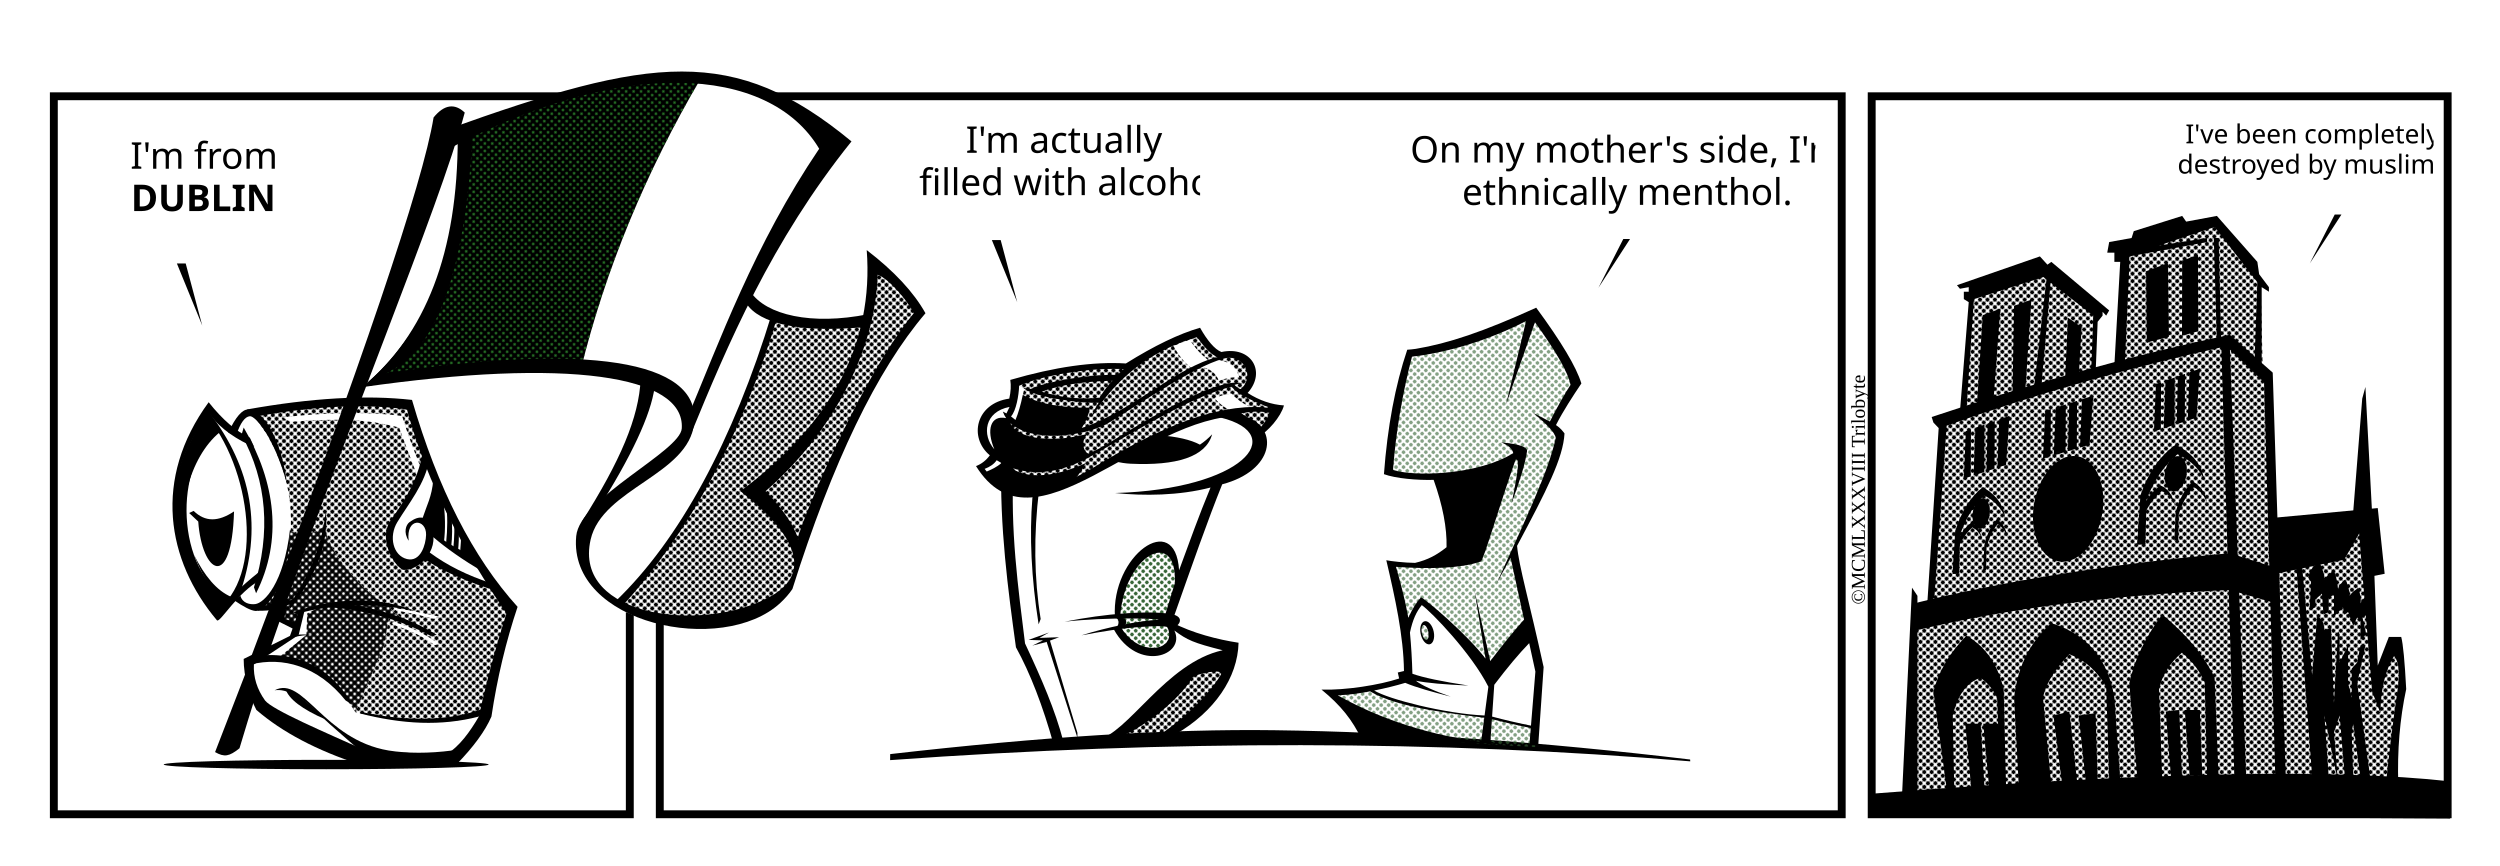
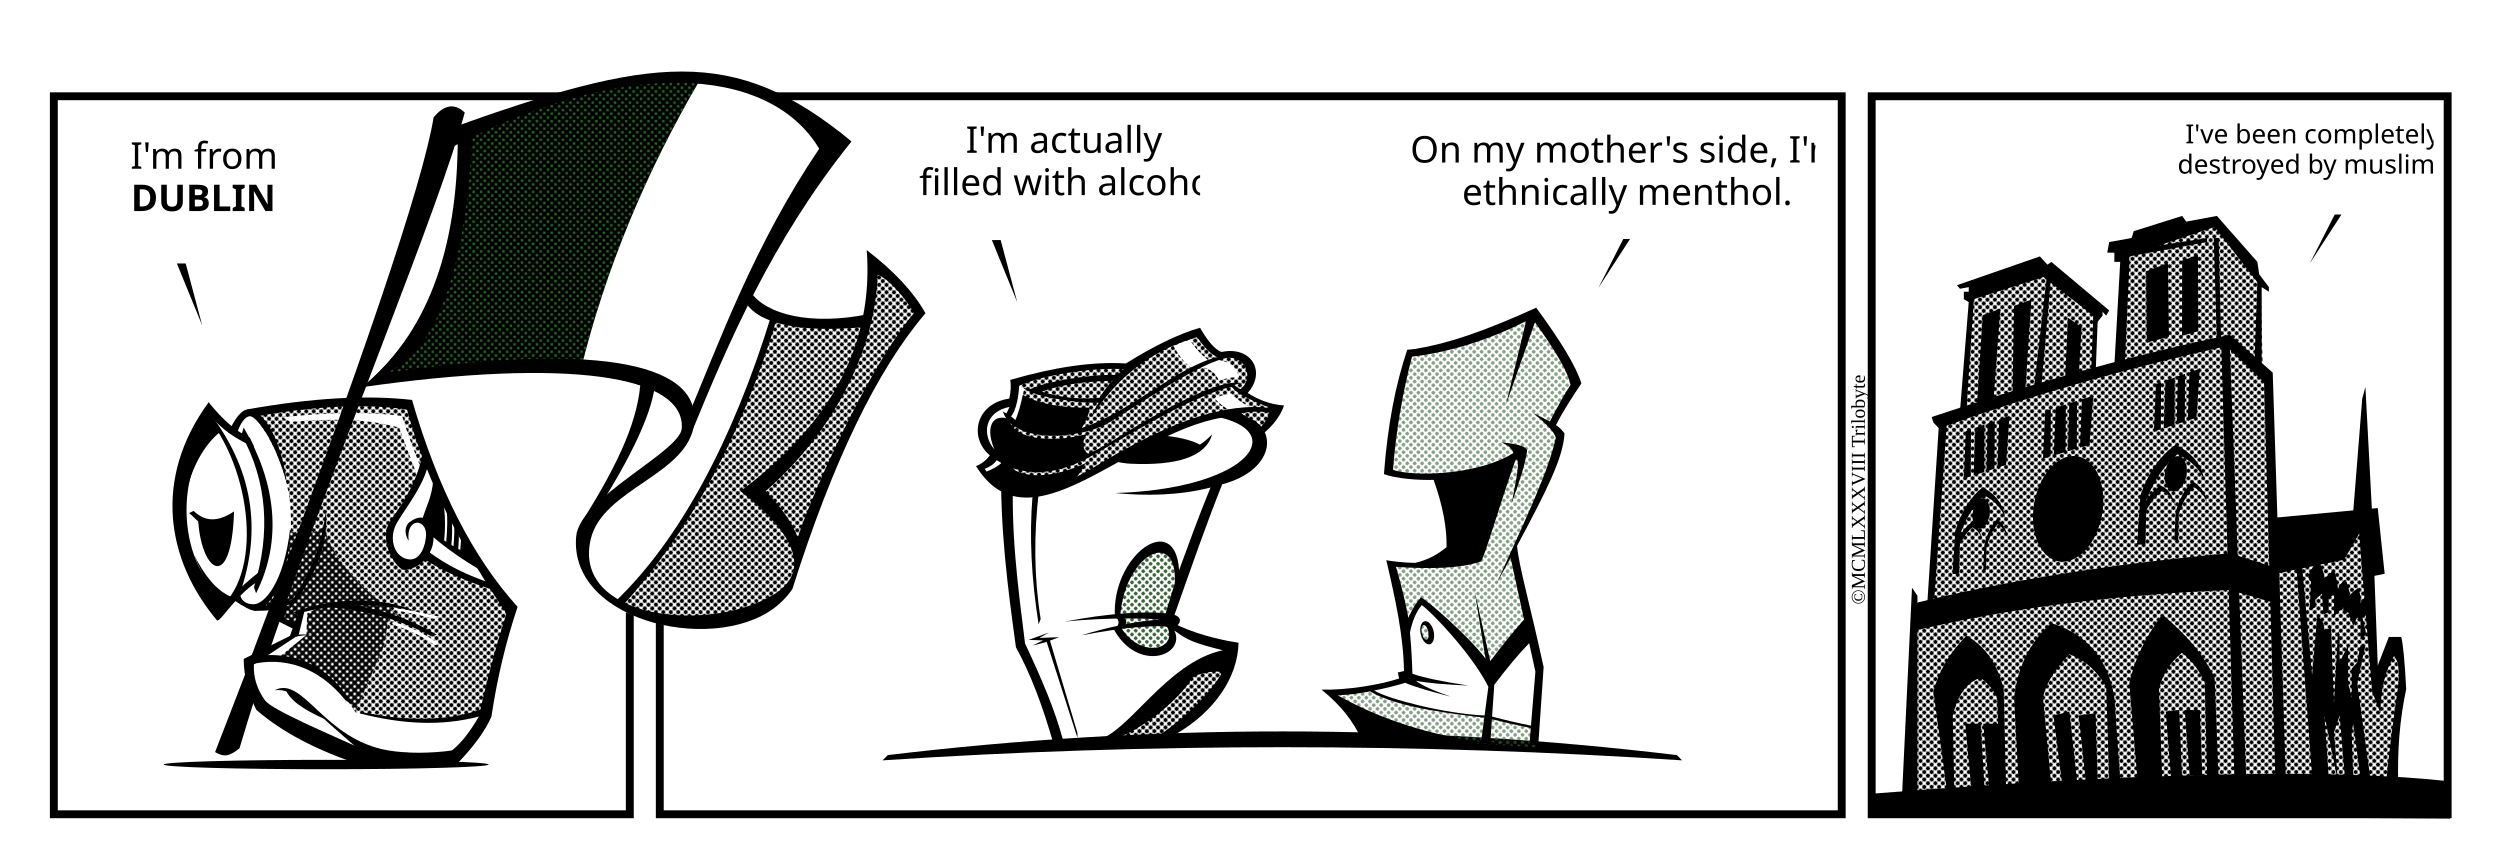
<svg xmlns="http://www.w3.org/2000/svg" style="isolation:isolate" viewBox="-7.57 -29.107 950.57 329.107" width="950.57pt" height="329.107pt">
  <style type="text/css">
    
  @font-face {
    font-family: 'Comic Neue';
    src: url('neue.ttf') format('truetype');
  }
  
  :root {
    --dot-color: #000;
    --outline-color: #000;
  }

</style>
  <defs>
    <circle id="dotty" r="1" />
    <pattern id="dotz" width="2" height="2" viewBox="-1 -1 2 2" patternUnits="userSpaceOnUse" patternTransform="rotate(45)">
      <circle r="0.8" fill="var(--dot-color,var(--outline-color, #000))" />
    </pattern>
    <pattern id="greenDotz" width="2" height="2" viewBox="-1 -1 2 2" patternUnits="userSpaceOnUse" patternTransform="rotate(45)">
      <circle r="0.7" fill="hsl(120,30%,30%)" />
    </pattern>
    <pattern id="darkDotz" width="2" height="2" viewBox="-1 -1 2 2" patternUnits="userSpaceOnUse" patternTransform="rotate(45)">
      <circle r="1" />
    </pattern>
    <pattern id="smallGreenDotz" width="2" height="2" viewBox="-1 -1 2 2" patternUnits="userSpaceOnUse" patternTransform="rotate(45)">
      <circle r="0.5" fill="hsl(120,50%,30%)" />
    </pattern>
    <linearGradient id="pinkFade" x1="1" y1="0" x2="1" y2="1">
      <stop offset="0%" stop-color="var(--pinkie-color,#fff)" stop-opacity="1" />
      <stop offset="100%" stop-color="var(--pinkie-color,#fff)" stop-opacity="0" />
    </linearGradient>
    <filter id="blur">
      <feGaussianBlur in="SourceGraphic" stdDeviation="1" />
    </filter>
  </defs>
  <defs>
    <g id="ikon">
-       <rect x="-7.57" y="-11.884" width="950.57" height="311.884" transform="matrix(1,0,0,1,0,0)" fill="rgb(255,255,255)" />
      <g>
        <g>
          <path d=" M 157.293 15.547 C 161.293 10.652 165.267 10.051 169.138 13.694 C 159.032 51.289 123.96 133.269 94.969 218.016 L 88.092 220.139 Q 151.301 52.67 157.293 15.547 Z " fill="rgb(0,0,0)" />
          <path d=" M 89.893 234.58 C 87.741 241.394 85.606 248.343 83.495 255.406 C 79.555 258.558 77.733 258.854 74.209 256.859 C 78.696 245.294 83.034 234.086 87.113 223.46 L 89.893 234.58 L 89.893 234.58 Z " fill="rgb(0,0,0)" />
          <path d=" M 212.697 9 L 14.4 9 L 14.4 279 L 230.4 279 L 230.4 203.65 L 233.4 204.793 L 233.4 282 L 11.4 282 L 11.4 6 L 218.765 6 L 212.697 9 L 212.697 9 Z " fill="rgb(0,0,0)" />
          <path d=" M 244.8 206.867 L 244.8 279 L 691.2 279 L 691.2 9 L 285.67 9 L 278.091 6 L 694.2 6 L 694.2 282 L 241.8 282 L 241.8 206.204 L 244.8 206.867 L 244.8 206.867 Z " fill="rgb(0,0,0)" />
          <path d=" M 702.6 6 H 924.6 V 282 H 702.6 Z M 705.6 9 V 279 H 921.6 V 9 H 705.6 Z" fill="rgb(0,0,0)" />
          <g id="ginny">
            <path d=" M 102.939 172.614 C 103.719 159.497 100.251 145.777 92.92 134.575 L 92.92 134.575 L 92.92 134.575 C 91.4 132.241 89.708 130.019 87.853 127.934 C 106.558 124.558 126.326 123.552 147.164 124.923 L 154.906 146.847 L 153.171 150.5 Q 148.327 138.955 145.305 129.052 C 133.437 127.439 116.14 127.619 99.887 129.599 L 100.776 130.052 L 100.776 130.052 L 103.121 131.245 C 123.452 129.677 133.595 130.661 144.164 133.451 Q 148.778 145.838 151.606 153.162 L 140.574 172.665 C 140.947 177.625 142.045 181.516 143.876 184.343 Q 146.74 187.108 154.492 182.135 L 173.041 191.836 L 155.413 204.502 Q 149.144 203.202 142.934 202.135 L 142.934 202.135 C 141.441 202.192 142.94 202.77 143.168 202.982 Q 147.887 203.86 151.606 204.732 L 152.674 211.59 C 149.286 209.778 145.843 208.404 142.348 207.466 C 141.109 207.423 141.658 208.022 141.817 208.358 C 147.803 210.461 152.644 212.407 157.709 216.201 L 159.385 215.774 C 157.173 214.185 154.936 212.788 152.674 211.59 L 151.606 204.732 C 153.699 205.209 155.536 205.684 157.159 206.158 L 159.726 205.421 C 158.286 205.106 156.848 204.799 155.413 204.502 L 171.654 191.372 L 180.463 193.745 L 186.829 202.982 L 176.962 242.144 C 165.124 246.6 148.655 246.45 127.561 241.697 C 127.561 241.697 127.561 241.697 127.561 241.697 L 138.52 216.307 L 140.199 205.834 L 151.545 208.757 C 144.38 206.464 138.994 201.344 141.613 201.717 C 130.847 198.039 114.505 176.962 116.25 170.361 C 112.149 174.476 105.428 174.768 102.939 172.614 Z " fill="url(#dotz)" />
            <ellipse cx="116.451" cy="261.59" rx="61.775" ry="1.787" fill="rgb(0,0,0)" />
            <path d=" M 75.609 134.482 L 71.669 128.331 C 51.802 153.841 54.774 180.616 75.609 205.079 L 79.824 199.121 C 59.209 188.272 58.107 147.403 75.609 134.482 Z " fill="rgb(0,0,0)" />
            <path d=" M 116.25 170.361 C 112.002 174.624 104.942 174.784 102.685 172.374 C 101.749 188.028 98.25 195.426 91.308 202.047 L 99.887 201.613 L 98.098 205.421 L 105.276 208.121 L 107.264 203.338 L 113.347 202.047 L 109.223 204.159 L 108.941 212.292 Q 103.625 216.606 98.762 220.619 C 109.936 222.542 120.618 230.334 127.561 241.697 L 138.52 216.307 L 140.199 205.834 L 151.545 208.757 C 144.38 206.464 138.994 201.344 141.613 201.717 C 130.847 198.039 114.505 176.962 116.25 170.361 Z " fill="url(#darkDotz)" />
            <path d=" M 66.053 165.152 C 70.449 169.417 75.383 169.364 81.416 165.355 C 80.503 196.07 69.193 188.739 67.81 169.197 L 64.362 165.952 L 66.053 165.152 Z " fill="rgb(0,0,0)" />
            <path d=" M 71.673 127.303 C 88.404 148.848 92.347 172.072 83.49 196.963 L 74.475 203.186 C 92.836 190.637 88.629 148.899 69.677 127.303 L 71.673 127.303 Z " fill="rgb(0,0,0)" />
            <path d=" M 63.55 156.798 C 64.243 147.922 68.158 139.678 74.483 132.881 L 75.87 135.329 C 70.374 139.921 66 147.353 63.55 156.798 Z " fill="rgb(0,0,0)" />
            <path d=" M 66.187 181.817 C 70.123 189.763 74.802 195.512 80.381 197.849 L 79.217 199.454 C 74.174 197.883 69.959 191.506 66.187 181.817 Z " fill="rgb(0,0,0)" />
            <path d=" M 88.992 194.196 C 95.416 173.36 94.031 154.036 84.275 136.211 L 85.084 133.451 C 97.338 154.425 99.927 176.304 89.803 196.468 L 88.992 194.196 Z " fill="rgb(0,0,0)" />
            <path d=" M 87.439 137.337 C 82.249 134.966 77.028 130.465 71.77 123.829 C 50.477 152.932 55.749 183.952 74.904 206.736 C 75.998 208.038 82.706 195.986 91.543 191.372 L 93.122 186.713 C 86.732 191.443 80.196 197.667 74.904 203.186 C 54.764 178.46 53.421 149.861 72.377 128.597 C 76.192 134.003 83.014 138.382 89.099 140.867 L 87.439 137.337 Z " fill="rgb(0,0,0)" />
            <path d=" M 81.416 199.121 Q 86.981 202.941 89.471 203.183 C 93.951 203.619 102.538 191.073 102.685 172.374 C 100.306 192.808 92.867 200.191 89.471 200.586 C 87.602 200.803 84.596 200.367 83.82 197.345 L 81.416 199.121 Z " fill="rgb(0,0,0)" />
            <path d=" M 79.217 135.398 Q 83.414 126.468 86.824 126.581 C 91.883 126.749 99.208 136.194 101.562 154.923 C 96.532 136.666 89.427 128.967 87.438 129.15 C 85.535 129.326 83.822 131.701 82.292 136.272 L 79.217 135.398 Z " fill="rgb(0,0,0)" />
            <path d=" M 104.951 198.158 C 100.277 200.463 95.734 201.402 91.308 200.961 L 90.359 203.108 C 95.456 203.26 99.203 202.367 103.363 200.268 L 104.951 198.158 Z " fill="rgb(0,0,0)" />
            <path d=" M 98.371 200.961 L 97.817 206.919 L 104.951 210.522 L 105.996 207.857 L 100.504 206.158 L 101.562 200.268 L 98.371 200.961 Z " fill="rgb(0,0,0)" />
            <path d=" M 114.671 243.247 C 107.479 235.924 101.28 232.592 96.824 233.37 C 107.747 227.536 115.385 252.093 140.199 256.259 C 147.276 257.387 155.581 257.389 164.303 256.259 L 166.857 259.063 L 130.298 257.296 C 125.516 252.71 118.503 247.149 114.671 243.247 Z " fill="rgb(0,0,0)" />
            <path d=" M 101.023 232.927 Q 102.846 238.608 116.25 244.477 C 112.25 240.328 106.008 234.964 101.023 232.927 Z " fill="rgb(0,0,0)" />
            <path d=" M 102.685 202.346 L 102.685 200.597 Q 114.578 182.828 116.25 165.349 Q 118.116 182.969 102.685 202.346 Z " fill="rgb(0,0,0)" />
            <path d=" M 166.572 180.392 L 164.801 179.277 C 165.21 175.083 165.302 171.351 165.07 168.091 L 165.07 168.091 L 164.063 166.714 C 164.45 171.007 164.427 175.025 163.995 178.77 L 162.037 177.537 Q 162.931 168.872 162.052 162.79 L 160.946 160.814 Q 162.156 169.635 161.221 177.023 L 156.197 173.859 L 154.38 169.855 L 158.123 154.048 L 174.105 185.135 L 167.376 180.898 C 167.646 178.107 167.774 175.522 167.757 173.149 L 167.757 173.149 L 166.857 172.024 C 166.969 174.951 166.872 177.74 166.572 180.392 Z " fill-rule="evenodd" fill="rgb(0,0,0)" />
            <path d=" M 88.36 220.565 C 105.486 217.649 118.939 225.584 126.406 238.852 L 123.846 237.234 C 113.137 223.912 99.814 220.59 87.853 223.524 L 88.36 220.565 Z " fill="rgb(0,0,0)" />
            <path d=" M 174.501 243.349 C 160.15 247.056 145.59 246.323 129.202 242.144 L 130.298 241.697 C 148.605 245.572 164.577 244.877 176.962 240.005 L 174.501 243.349 Z " fill="rgb(0,0,0)" />
            <path d=" M 105.996 203.338 L 102.685 212.673 L 85.084 221.438 C 85.062 228.307 87.3 235.856 89.91 240.827 Q 104.613 253.512 129.278 261.59 L 165.94 261.59 L 165.407 258.221 L 131.387 256.259 C 115.608 249.159 96.099 240.865 93.209 237.241 C 90.142 232.952 88.73 228.382 88.968 223.524 L 105.996 212.292 L 108.247 202.982 L 105.996 203.338 Z " fill="rgb(0,0,0)" />
            <path d=" M 104.951 212.292 C 106.731 212.086 108.767 212.089 111.053 212.292 C 108.563 212.331 106.317 212.618 104.311 213.146 L 104.951 212.292 Z " fill="rgb(0,0,0)" />
            <path d=" M 124.564 200.466 C 136.804 202.569 148.151 205.84 158.47 212.292 L 156.197 212.673 C 144.419 206.288 130.198 202.507 115.443 201.613 L 124.564 200.466 Z " fill="rgb(0,0,0)" />
            <path d=" M 103.985 203.626 L 104.951 204.34 Q 126.861 198.419 150.336 203.183 Q 129.253 195.001 103.985 203.626 Z " fill="rgb(0,0,0)" />
            <path d=" M 156.86 173 C 156.54 171.644 156.122 170.563 155.617 169.74 C 156.139 164.944 157.996 162.115 158.47 155.79 L 157.159 153.43 C 156.669 159.663 154.605 163.263 153.153 167.769 C 151.743 167.444 150.048 168.034 148.143 169.421 C 146.78 170.414 145.717 173.345 147.82 176.5 C 146.673 167.513 154.609 167.991 154.438 174.272 C 154.339 177.932 152.37 184.722 147.164 183.457 C 141.925 182.184 140.136 174.962 143.499 169.421 C 147.818 162.304 154.104 154.816 155.677 145.581 L 153.383 138.952 C 153.263 152.532 143.408 165.151 140.957 168.75 C 135.706 176.463 143.35 187.698 146.182 187.585 C 149.224 187.464 152.017 185.855 154.034 183.578 C 160.253 187.836 169.258 191.821 181.041 195.527 L 179.288 192.67 C 170.222 189.745 162.408 185.853 155.841 180.989 C 156.833 179.14 157.355 177.103 157.226 175.161 C 162.238 179.453 168.468 183.801 175.911 188.199 L 173.641 182.975 C 167.414 180.28 160.589 176.4 156.86 173 Z " fill-rule="evenodd" fill="rgb(0,0,0)" />
            <path d=" M 149.083 122.951 C 131.723 120.983 110.806 122.195 86.326 126.581 L 89.471 129.32 C 111.976 125.238 131.209 124.327 147.164 126.581 C 155.008 155.739 168.967 180.454 184.991 204.159 C 180.762 217.456 177.267 230.521 174.501 243.349 C 171.202 249.003 167.026 254.929 162.052 257.709 L 165.94 261.59 Q 175.681 251.646 179.288 243.349 C 181.481 228.726 184.799 214.824 189.23 201.63 C 172.262 182.89 158.881 156.666 149.083 122.951 Z " fill="rgb(0,0,0)" />
          </g>
          <path d=" M 447.582 97.407 C 438.911 100.568 430.387 104.818 421.989 110.137 C 407.523 109.71 393.047 111.868 378.542 116.592 C 379.885 117.503 380.769 118.053 381.899 118.475 L 381.374 121.015 C 381.823 125.053 380.453 128.36 378.335 131.585 Q 376.952 130.358 376.181 130.731 C 376.382 135.654 376.116 153.726 370.566 153.84 C 379.104 159.908 393.581 158.278 413.572 147.037 C 430.15 136.416 447.229 131.124 459.744 128.2 L 470.829 135.264 Q 472.62 134.038 477.054 127.612 C 474.916 126.745 469.236 126.505 459.995 126.873 C 457.483 125.473 455.583 123.958 454.277 122.31 C 456.248 121.381 458.425 120.807 460.786 120.57 C 463.11 123.321 466.869 125.427 469.438 126.298 L 478.513 126.617 L 465.144 120.304 C 471.105 111.008 468.347 106.177 456.851 105.792 L 455.722 107.805 C 459.887 108.314 462.536 110.541 463.651 114.468 C 461.379 114.175 458.804 114.587 455.907 115.686 C 454.713 112.793 452.54 111.047 449.369 110.428 L 445.244 110.697 C 442.734 108.73 440.532 105.971 438.618 102.4 L 444.78 100.023 C 446.662 103.037 449.046 105.664 451.912 107.885 L 455.722 107.004 L 456.306 105.3 C 453.754 104.22 450.852 101.596 447.582 97.407 L 447.582 97.407 L 447.582 97.407 L 447.582 97.407 Z " fill="url(#dotz)" />
          <path d=" M 440.368 192.868 C 440.315 168.175 418.171 179.43 417.503 205.099 L 417.503 209.978 C 427.338 223.874 440.049 219.846 437.428 208.516 L 440.368 192.868 Z " fill="url(#greenDotz)" />
          <path d=" M 432.971 237.732 L 446.405 225.539 L 459.556 223.675 L 452.707 237.158 L 438.618 248.542 L 432.046 251.429 L 415.922 252.16 L 432.971 237.732 Z " fill="url(#dotz)" />
          <path d=" M 456.851 104.73 C 454.267 103.767 451.334 100.157 448.728 95.511 C 440.776 97.787 431.378 102.318 420.526 109.093 C 408.148 108.314 393.499 110.402 376.57 115.346 C 376.906 117.453 376.78 119.828 376.181 122.46 C 363.404 124.261 360.683 137.28 368.79 144.019 C 367.37 145.947 365.623 147.316 363.539 148.115 C 385.605 183.641 426.324 128.793 465.144 128.976 C 469.5 130.81 471.562 132.625 470.829 136.965 C 474.434 135.152 479.49 129.335 480.625 125.047 C 475.87 124.728 471.271 123.151 466.816 120.304 C 474.028 112.318 468.27 102.312 456.851 104.73 Z  M 378.542 130.577 C 377.972 130.156 377.406 129.707 376.844 129.227 C 378.795 127.102 379.807 121.224 379.938 117.58 C 388.889 113.469 407.181 110.616 419.693 111.22 L 417.32 113.436 C 406.182 113.123 389.801 116.143 384.803 118.601 C 383.676 119.154 382.507 118.574 381.283 118.162 C 385.161 122.097 404.384 124.372 410.192 124.006 C 408.903 125.886 408.053 127.622 407.652 129.227 C 417.359 113.999 430.663 103.944 447.582 99.083 Q 452.12 105.481 455.406 106.696 L 455.406 106.696 L 455.406 106.696 L 455.406 106.696 L 455.406 106.696 C 440.538 109.982 421.817 127.893 403.722 133.648 C 405.05 131.621 406.337 128.995 406.807 125.877 C 396.652 126.1 387.766 124.615 381.331 121.015 C 380.525 124.886 379.597 128.076 378.542 130.577 L 378.542 130.577 Z  M 367.6 150.192 C 367.333 149.867 367.075 149.526 366.824 149.175 C 368.948 148.37 370.469 147.267 371.395 145.875 L 371.395 145.875 L 371.395 145.875 L 371.395 145.875 L 371.395 145.875 C 371.985 146.259 372.585 146.619 373.201 146.944 C 371.502 148.47 369.482 149.394 367.6 150.192 L 367.6 150.192 Z  M 401.749 152.183 C 404.11 151.042 406.577 149.679 409.138 148.114 C 436.545 131.362 458.878 123.562 475.898 126.13 C 472.275 124.759 463.195 121.344 460.736 117.911 C 447.054 121.334 430.001 131.279 408.003 143.956 C 396.052 150.843 385.396 151.965 376.578 148.532 C 381.234 152.368 391.332 153.351 405.129 147.037 C 404.295 148.952 403.169 150.668 401.749 152.183 L 401.749 152.183 Z  M 374.982 129.869 C 374.463 129.117 374.044 128.289 373.734 127.384 L 375.116 128.091 L 376.286 125.616 L 376.286 125.616 L 376.286 125.616 L 376.286 125.616 C 366.682 127.448 365.704 136.284 370.523 141.759 C 367.344 134.225 369.08 128.654 374.982 129.869 L 374.982 129.869 Z  M 376.432 131.585 C 384.527 139.447 405.316 136.962 414.453 131.391 C 425.085 124.909 449.75 107.939 459.744 106.879 C 466.604 107.137 468.887 114.818 464.26 118.803 C 463.687 118.851 462.688 118.156 461.78 117.22 Q 463.757 116.702 464.59 116.592 C 455.28 114.347 429.064 129.971 414.555 139.034 C 411.761 140.779 408.982 142.215 406.254 143.372 C 404.071 142.499 403.47 138.053 405.999 135.848 C 394.662 138.918 379.66 138.755 376.432 131.585 L 376.432 131.585 Z  M 471.65 133.461 C 473.435 131.535 474.585 129.674 475.092 127.867 C 471.937 127.195 468.338 127.259 464.288 128.051 C 467.565 129.871 470.023 131.678 471.65 133.461 L 471.65 133.461 L 471.65 133.461 L 471.65 133.461 Z  M 415.437 115.686 C 413.746 117.263 411.821 119.89 410.572 122.098 C 402.618 123.046 394.664 121.734 388.55 119.839 C 395.362 117.081 406.744 115.755 415.437 115.686 L 415.437 115.686 L 415.437 115.686 Z " fill-rule="evenodd" fill="rgb(0,0,0)" />
          <path d=" M 417.02 251.625 C 427.738 247.545 441.068 236.585 445.699 228.678 C 446.636 227.081 458.208 224.773 456.593 227.492 C 452.54 234.311 444.452 242.669 433.884 250.007 L 417.02 251.625 L 417.02 251.625 Z  M 455.296 129.21 C 455.734 129.376 456.145 129.524 456.538 129.659 C 482.77 136.109 464.963 156.937 416.423 158.355 C 427.342 159.487 440.741 159.375 452.707 156.262 C 448.074 167.477 445.034 176.122 440.747 187.709 C 439.333 164.412 414.774 182.287 416.367 205.562 C 418.7 206.45 417.707 209.687 415.922 210.182 C 425.193 226.918 443.518 220.066 438.954 210.631 C 443.871 214.272 446.14 215.315 457.325 218.135 C 435.642 222.861 421.104 250.27 409.524 252.16 L 396.711 252.633 C 393.593 240.821 388.58 229.24 382.174 215.536 C 379.601 194.75 376.436 171.992 377.862 148.202 C 376.243 147.91 374.614 146.966 373.164 145.607 C 372.457 171.233 375.764 195.505 378.72 217.004 C 384.137 226.831 388.936 239.236 393.126 254.229 L 439.548 250.008 C 454.167 241.503 463.046 228.593 463.366 215.281 C 455.533 214.088 445.819 211.639 438.001 207.531 C 445.912 185.096 451.69 168.576 457.147 155.043 C 477.057 149.772 478.702 133.771 466.403 129.444 C 465.231 128.649 463.981 127.912 462.625 127.253 L 455.296 129.21 L 455.296 129.21 L 455.296 129.21 Z  M 436.113 208.941 L 435.643 204.076 L 439.157 192.538 C 439.952 171.104 419.721 182.033 418.35 205.625 C 421.873 205.848 420.796 209.219 418.801 209.654 C 426.043 221.478 440.765 218.125 436.113 208.941 Z " fill-rule="evenodd" fill="rgb(0,0,0)" />
          <path d=" M 384.989 160.008 C 383.785 174.627 384.574 190.722 387.338 208.276 L 388.121 206.25 C 385.607 190.654 385.417 174.233 387.534 156.97 L 384.989 160.008 Z " fill="rgb(0,0,0)" />
          <path d=" M 383.515 214.193 L 391.284 211.38 L 387.63 213.444 L 395.139 213.177 L 390.015 215.086 L 384.946 216.365 L 389.014 214.395 L 383.515 214.193 Z " fill="rgb(0,0,0)" />
          <path d=" M 402.097 251.429 L 402.097 249.538 L 391.424 213.696 L 390.12 214.097 L 402.097 251.429 Z " fill="rgb(0,0,0)" />
          <path d=" M 437.428 209.662 C 435.184 208.613 430.746 208.991 425.889 209.297 C 419.264 209.715 411.062 211.068 403.619 212.465 C 413.565 209.309 425.93 206.824 432.971 206.553 C 432.928 206.1 413.696 205.43 397.226 207.281 C 412.932 204.142 428.765 202.979 437.38 204.311 C 444.036 205.318 440.225 209.917 437.428 209.662 Z " fill="rgb(0,0,0)" />
          <path d=" M 416.316 146.353 C 418.414 146.797 420.412 147.119 422.263 147.207 C 439.665 148.032 450.938 144.676 453.321 136.03 C 451.835 137.583 450.311 138.882 448.671 139.959 C 445.234 138.111 439.785 136.828 433.107 136.399 L 428.572 139.087 L 419.671 144.365 L 416.316 146.353 L 416.316 146.353 Z " fill="rgb(0,0,0)" />
-           <path d=" M 330.881 259.915 C 437.862 252.176 539.264 252.321 635.109 260.377 L 635.109 260.377 L 635.065 259.681 C 578.276 252.902 525.609 249.203 477.009 248.542 C 437.139 248 388.488 251.005 330.901 257.623 L 330.881 259.915 L 330.881 259.915 Z " fill="rgb(0,0,0)" />
+           <path d="  M 330 258 Q 480 240 630 258 l 2 2 Q 480 250 328 260 Z " fill="rgb(0,0,0)" />
          <path d=" M 369.566 62.174 L 379.213 85.792 L 372.915 62.174 L 369.566 62.174 Z " fill="rgb(0,0,0)" />
          <path d=" M 59.685 71.063 L 69.331 94.681 L 63.033 71.063 L 59.685 71.063 Z " fill="rgb(0,0,0)" />
          <path d=" M 742.481 83.455 L 738.396 127.744 L 730.634 131.189 L 726.958 203.963 L 720.013 207.839 L 718.787 272.594 C 773.762 268.232 835.051 267.239 902.622 269.579 L 905.89 231.254 L 902.622 217.043 L 895.677 232.115 L 891.184 169.245 L 882.196 181.733 L 856.868 169.245 L 854.825 114.986 L 852.782 111.541 L 851.965 77.522 L 834.399 55.13 L 799.675 65.465 L 798.449 110.25 L 788.96 111.671 L 789.461 90.01 L 770.261 75.8 L 742.481 83.455 Z " fill="url(#dotz)" />
          <path d=" M 719.428 194.335 L 721.493 197.443 L 721.493 273.106 L 715.643 273.106 L 719.428 194.335 Z " fill="rgb(0,0,0)" />
          <path d=" M 888.714 165.106 L 887.192 165.401 L 890.616 122.456 L 891.825 118.023 L 894.369 166.059 L 896.519 223.948 L 900.744 213.062 L 905.437 213.062 Q 906.504 217.055 907.334 232.912 C 904.9 244.241 903.906 256.316 904.322 269.104 L 899.628 269.104 C 900.889 256.559 902.401 244.483 904.106 232.816 Q 905.418 223.748 902.758 220.285 C 899.331 225.859 897.606 233.128 897.552 242.063 L 894.369 233.843 L 888.714 165.106 Z " fill="rgb(0,0,0)" />
          <path d=" M 856.688 167.795 L 896.519 164.08 L 899.142 189.068 L 894.369 189.994 L 891.825 169.582 L 883.749 183.713 L 857.585 189.068 L 856.688 167.795 Z " fill="rgb(0,0,0)" />
          <path d=" M 823.671 55.162 L 822.159 52.989 L 803.748 58.783 L 802.924 61.389 L 794.402 62.925 L 793.662 66.965 L 796.375 66.965 L 796.375 70.463 L 798.594 70.463 L 796.375 109.756 L 800.321 109.756 L 802.047 72.213 L 802.047 68.384 L 831.639 62.925 L 831.639 61.389 L 813.35 64.233 L 834.484 57.216 L 850.738 78.19 L 849.639 109.001 L 852.387 111.32 L 852.387 80.072 L 855.135 81.81 L 855.135 80.072 L 851.425 75.148 L 850.738 70.463 L 835.35 52.989 L 823.671 55.162 Z " fill="rgb(0,0,0)" />
          <path d=" M 740.112 126.775 L 742.967 84.613 L 769.407 76.238 L 788.353 90.893 L 787.484 113.675 L 789.222 113.319 L 790.013 93.249 L 791.891 90.893 L 791.891 89.454 L 793.256 90.893 L 794.402 88.931 L 772.402 70.463 L 770.912 71.528 L 768.057 68.384 L 736.527 79.326 L 737.645 80.687 L 740.996 80.072 L 740.996 81.81 L 739.134 81.81 L 739.134 84.613 L 740.996 85.79 L 737.645 127.588 L 740.112 126.775 Z " fill="rgb(0,0,0)" />
          <path d=" M 770.912 74.014 L 765.575 120.388 L 768.554 118.51 L 772.402 75.148 L 770.912 74.014 Z " fill="rgb(0,0,0)" />
          <path d=" M 836.028 61.389 L 836.959 100.478 L 835.35 100.478 L 834.166 61.389 L 836.028 61.389 Z " fill="rgb(0,0,0)" />
          <path d=" M 808.431 74.014 L 816.748 70.923 L 817.121 98.924 L 808.68 101.148 L 808.431 74.014 Z " fill="rgb(0,0,0)" />
          <path d=" M 822.159 70.007 L 828.169 67.782 L 828.293 96.83 L 822.086 98.531 L 822.159 70.007 Z " fill="rgb(0,0,0)" />
          <path d=" M 746.318 90.713 L 753.022 88.227 L 750.415 123.164 L 744.084 125.126 L 746.318 90.713 Z " fill="rgb(0,0,0)" />
          <path d=" M 758.235 87.18 L 764.814 84.825 L 762.456 120.154 L 757.614 121.593 L 758.235 87.18 Z " fill="rgb(0,0,0)" />
          <path d=" M 778.717 91.688 L 783.931 95.293 L 782.813 114.135 L 777.6 115.836 L 778.717 91.688 Z " fill="rgb(0,0,0)" />
          <path d=" M 725.238 200.426 L 729.571 133.665 L 727.571 131.556 L 726.904 129.448 C 766.974 116.025 804.765 105.611 840.25 98.173 L 856.585 112.581 L 861.585 267.373 L 857.585 267.373 L 853.292 116.227 L 838.958 102.522 C 800.831 110.955 765.393 121.039 732.613 132.742 L 727.946 198.103 L 725.238 200.426 Z " fill="rgb(0,0,0)" />
          <path d=" M 846.498 266.626 L 840.25 102.207 L 836.959 100.478 L 842.024 267.373 L 846.498 266.626 Z " fill="rgb(0,0,0)" />
          <path d=" M 858.178 200.426 L 856.688 186.422 L 840.25 181.236 C 794.584 185.379 754.441 191.796 719.759 200.426 L 719.759 210.848 C 755.015 202.335 795.188 197.134 840.25 195.213 L 858.178 200.426 Z " fill="rgb(0,0,0)" />
          <path d=" M 732.613 270.823 L 727.571 233.843 C 729.495 226.273 733.685 219.2 740.112 212.592 C 747.255 216.592 751.995 223.387 754.274 232.912 L 755.196 269.829 L 753.022 269.776 L 751.78 236.158 C 750.043 232.747 747.967 230.281 745.461 228.668 C 740.402 230.181 736.9 234.952 734.923 242.95 L 735.496 270.876 L 732.613 270.823 Z " fill="rgb(0,0,0)" />
          <path d=" M 741.984 270.876 L 739.674 246.055 L 745.544 246.055 L 746.954 269.652 L 741.984 270.876 Z " fill="rgb(0,0,0)" />
          <path d=" M 748.811 270.876 L 746.501 246.055 L 752.371 246.055 L 753.781 269.652 L 748.811 270.876 Z " fill="rgb(0,0,0)" />
          <path d=" M 760.027 269.652 L 758.235 236.158 C 759.6 224.354 764.332 214.919 772.402 207.822 C 785.977 212.038 793.978 221.494 796.375 236.158 L 798.594 267.373 L 794.402 267.373 L 793.256 231.954 C 789.696 225.908 785.043 221.813 779.268 219.637 C 773.477 225.674 770.143 231.191 769.236 236.158 L 772.402 269.652 L 760.027 269.652 Z " fill="rgb(0,0,0)" />
          <path d=" M 805.091 266.626 L 802.047 230.712 C 803.927 221.88 808.118 213.165 814.592 204.537 C 824.173 212.543 830.814 220.597 834.484 228.668 L 836.028 266.626 L 831.639 266.626 L 830.733 230.416 C 828.748 225.895 825.885 222.131 822.086 219.064 C 817.509 222.886 814.607 227.512 813.35 232.912 L 814.592 267.373 L 805.091 266.626 Z " fill="rgb(0,0,0)" />
          <path d=" M 776.374 267.985 L 773.209 242.95 L 779.268 241.431 L 782.201 267.985 L 776.374 267.985 Z " fill="rgb(0,0,0)" />
          <path d=" M 782.813 242.95 L 789.222 242.063 L 790.013 267.985 L 785.498 267.985 L 782.813 242.95 Z " fill="rgb(0,0,0)" />
          <path d=" M 815.907 241.431 L 821.023 240.83 L 822.086 265.812 L 817.912 266.626 L 815.907 241.431 Z " fill="rgb(0,0,0)" />
          <path d=" M 823.126 240.83 L 824.995 265.812 L 829.792 265.812 L 828.874 240.83 L 823.126 240.83 Z " fill="rgb(0,0,0)" />
          <path d=" M 705.293 280.801 L 705.293 272.598 C 806.669 264.551 879.591 263.023 924.03 267.985 L 924.03 282.116 L 705.293 280.801 Z " fill="rgb(0,0,0)" />
          <path d=" M 747.003 132.33 L 743.518 133.554 L 743.518 133.554 L 742.848 151.679 L 746.929 150.347 L 747.003 132.33 Z  M 748.194 131.912 L 750.898 130.962 L 750.898 130.962 L 750.792 149.085 L 747.722 150.088 L 748.194 131.912 Z  M 741.836 134.145 L 739.899 134.826 L 739.134 152.892 L 741.732 152.044 L 741.836 134.145 L 741.836 134.145 Z  M 752.577 130.371 L 756.486 128.998 L 755.196 147.647 L 751.898 148.724 L 752.577 130.371 L 752.577 130.371 L 752.577 130.371 Z " fill-rule="evenodd" fill="rgb(0,0,0)" />
          <path d=" M 777.906 124.671 L 774.066 125.895 L 774.066 125.895 L 773.328 144.02 L 777.824 142.688 L 777.906 124.671 Z  M 779.217 124.253 L 782.196 123.303 L 782.196 123.303 L 782.079 141.426 L 778.697 142.429 L 779.217 124.253 Z  M 772.213 126.486 L 770.079 127.167 L 769.236 145.233 L 772.097 144.385 L 772.213 126.486 L 772.213 126.486 Z  M 784.046 122.713 L 788.353 121.339 L 786.932 139.988 L 783.299 141.065 L 784.046 122.713 L 784.046 122.713 L 784.046 122.713 Z " fill-rule="evenodd" fill="rgb(0,0,0)" />
          <path d=" M 819.33 114.409 L 815.823 115.633 L 815.823 115.633 L 815.149 133.758 L 819.256 132.425 L 819.33 114.409 Z  M 820.528 113.99 L 823.25 113.04 L 823.25 113.04 L 823.143 131.164 L 820.053 132.167 L 820.528 113.99 Z  M 814.13 116.224 L 812.181 116.905 L 811.411 134.971 L 814.025 134.123 L 814.13 116.224 L 814.13 116.224 Z  M 824.94 112.45 L 828.874 111.077 L 827.575 129.726 L 824.257 130.803 L 824.94 112.45 L 824.94 112.45 L 824.94 112.45 Z " fill-rule="evenodd" fill="rgb(0,0,0)" />
          <path d=" M 734.923 189.068 L 735.845 172.877 C 738.182 165.38 741.683 159.815 746.318 156.149 C 750.383 158.364 753.045 161.361 754.274 165.106 L 755.011 168.215 C 753.659 164.336 750.966 161.367 746.903 159.279 C 742.994 162.855 739.932 167.851 737.688 174.237 L 737.319 189.001 L 734.923 189.068 Z " fill="rgb(0,0,0)" />
          <path d=" M 805.091 177.908 L 806.267 159.257 C 809.25 150.622 813.719 144.211 819.636 139.988 C 824.825 142.54 828.223 145.991 829.792 150.306 L 830.733 153.887 C 829.007 149.418 825.569 145.999 820.382 143.593 C 815.392 147.712 811.484 153.468 808.62 160.824 L 808.149 177.83 L 805.091 177.908 Z " fill="rgb(0,0,0)" />
          <path d=" M 734.923 189.068 L 735.496 179.484 C 736.948 175.046 739.123 171.752 742.003 169.582 C 744.529 170.893 745.075 172.667 745.839 174.884 L 746.297 176.724 C 745.457 174.428 744.891 172.671 742.366 171.434 C 739.938 173.551 738.035 176.509 736.641 180.289 L 736.412 189.028 L 734.923 189.068 Z " fill="rgb(0,0,0)" />
          <path d=" M 805.091 177.908 L 805.808 166.868 C 807.625 161.756 810.348 157.961 813.952 155.461 C 817.113 156.972 818.076 159.015 819.032 161.569 L 819.605 163.688 C 818.554 161.043 817.567 159.02 814.407 157.595 C 811.367 160.034 808.986 163.441 807.241 167.795 L 806.954 177.862 L 805.091 177.908 Z " fill="rgb(0,0,0)" />
          <path d=" M 746.501 187.794 L 746.924 178.21 C 747.997 173.773 749.604 170.478 751.731 168.309 C 753.597 169.62 754.819 171.393 755.383 173.611 L 755.721 175.451 C 755.101 173.154 753.865 171.397 752 170.161 C 750.205 172.278 748.8 175.235 747.77 179.015 L 747.601 187.755 L 746.501 187.794 Z " fill="rgb(0,0,0)" />
          <path d=" M 819.155 176.441 L 819.728 165.401 C 821.18 160.289 823.356 156.494 826.237 153.995 C 828.763 155.505 830.417 157.548 831.181 160.102 L 831.639 162.222 C 830.799 159.577 829.125 157.553 826.6 156.129 C 824.171 158.567 822.268 161.974 820.873 166.328 L 820.644 176.395 L 819.155 176.441 Z " fill="rgb(0,0,0)" />
          <path d=" M 742.532 165.618 C 743.018 162.433 744.839 160.089 746.597 160.386 C 748.355 160.684 749.388 163.512 748.903 166.697 C 748.417 169.882 746.596 172.227 744.838 171.929 C 743.08 171.631 742.047 168.804 742.532 165.618 Z " fill="rgb(0,0,0)" />
          <path d=" M 815.64 150.392 C 816.26 146.722 818.584 144.022 820.828 144.365 C 823.072 144.708 824.391 147.965 823.772 151.634 C 823.152 155.303 820.827 158.004 818.583 157.661 C 816.339 157.318 815.02 154.061 815.64 150.392 Z " fill="rgb(0,0,0)" />
          <path d=" M 765.857 162.391 C 767.722 151.35 775.032 143.273 782.173 144.364 C 789.313 145.455 793.596 155.304 791.731 166.344 C 789.867 177.385 782.556 185.462 775.416 184.371 C 768.276 183.28 763.993 173.431 765.857 162.391 Z " fill="rgb(0,0,0)" />
          <path d=" M 870.073 190.501 C 870.691 187.63 872.128 185.736 874.353 184.787 C 875.621 187.327 876.265 189.476 876.255 191.203 C 876.825 190.2 878.04 189.075 879.869 187.794 C 880.845 190.477 881.362 192.96 881.391 195.213 C 881.59 193.854 882.519 192.528 884.149 191.203 C 885.144 193.033 885.725 195.115 885.861 197.419 C 886.178 196.664 887.265 195.691 889.094 194.469 C 889.951 196.817 890.245 198.813 889.948 200.426 C 890.616 198.755 891.99 197.496 894.04 196.617 L 893.659 204.537 L 890.616 205.238 L 892.138 212.04 L 889.948 214.161 L 889.948 206.943 L 888.714 205.639 L 887.192 208.794 L 885.254 203.634 L 883.749 204.537 L 883.293 201.83 L 879.869 205.238 L 879.869 197.018 L 877.872 198.02 L 877.872 203.634 L 875.874 204.537 L 875.304 196.617 L 872.831 198.822 L 872.831 201.83 L 870.643 202.732 L 871.119 192.105 L 870.073 190.501 Z " fill="rgb(0,0,0)" />
          <path d=" M 865.072 179.684 L 871.7 267.985 L 875.304 267.985 L 867.282 181.236 L 865.072 179.684 Z " fill="rgb(0,0,0)" />
          <path d=" M 871.119 232.912 L 873.541 204.537 L 875.304 206.943 L 875.874 207.822 L 876.255 210.597 L 878.696 209.555 L 879.869 238.132 L 881.391 210.848 L 882.01 212.048 L 882.01 222.767 L 885.254 216.27 L 885.254 230.712 L 886.613 236.158 L 886.613 225.096 L 888.714 222.767 L 889.948 216.27 L 891.825 216.27 L 888.714 230.712 L 893.659 266.626 L 889.948 266.626 L 887.192 246.055 L 886.613 249.354 L 887.192 266.626 L 884.149 267.985 L 882.01 242.95 L 879.869 249.354 L 881.391 267.985 L 876.255 242.95 L 877.872 266.626 L 873.541 267.985 L 871.119 232.912 Z " fill="rgb(0,0,0)" />
          <path d=" M 612.207 61.768 L 600.178 80.357 L 609.65 61.768 L 612.207 61.768 Z " fill="rgb(0,0,0)" />
          <path d=" M 882.707 52.474 L 870.677 71.063 L 880.15 52.474 L 882.707 52.474 Z " fill="rgb(0,0,0)" />
          <g opacity="0.62">
            <path d=" M 499.653 234.793 L 512.565 232.936 L 520.705 236.461 C 531.674 240.325 544.453 242.361 558.308 243.611 L 576.205 247.139 L 576.205 254.98 L 556.893 253.813 L 515.659 250.643 L 499.653 234.793 L 499.653 234.793 Z " fill="url(#greenDotz)" />
          </g>
          <g opacity="0.62">
            <path d=" M 520.927 150.268 C 522.845 128.282 526.699 109.732 528.553 105.117 C 542.468 103.265 555.655 97.755 576.323 90.906 C 580.978 100.005 588.331 108.16 590.535 116.642 L 581.7 132.708 C 583.734 134.071 584.893 135.69 585.154 137.542 C 581.974 148.045 576.077 161.644 567.632 180.331 L 573.213 211.592 L 559.495 225.875 C 549.359 214.955 540.351 206.004 532.45 199 C 529.325 204.328 527.563 209.209 527.14 213.622 L 521.368 185.482 L 534.606 186.22 L 546.756 178.515 L 542.37 151.85 C 538.007 152.366 528.405 151.955 520.927 150.268 L 520.927 150.268 Z " fill="url(#greenDotz)" />
          </g>
          <g opacity="0.62">
            <path d=" M 536.02 211.092 C 535.665 209.335 534.641 208.025 533.735 208.168 C 532.829 208.311 532.382 209.853 532.737 211.61 C 533.092 213.367 534.116 214.677 535.022 214.534 C 535.928 214.391 536.376 212.848 536.02 211.092 Z " fill="url(#greenDotz)" />
          </g>
          <path d=" M 514.926 233.448 C 520.299 236.726 541.715 242.262 556.907 242.948 L 558.347 232.01 L 558.347 232.01 C 551.898 219.265 536.73 203.605 533.036 200.962 C 530.986 203.483 529.539 206.545 528.532 211.432 C 529.007 216.454 529.318 221.668 529.465 227.068 C 533.4 228.501 540.693 230.035 550.796 231.563 C 541.587 231.179 534.917 230.571 530.797 229.732 C 532.881 231.425 537.293 233.441 544.044 235.771 C 537.223 234.019 530.903 232.31 526.739 230.531 C 523.233 231.59 519.298 232.564 514.926 233.448 Z  M 513.364 233.763 C 524.232 240.349 547.667 242.586 556.796 243.79 L 555.582 253.007 C 531.29 249.64 513.636 242.319 501.093 235.272 C 505.797 235.084 509.635 234.486 513.364 233.763 Z  M 559.136 252.714 L 559.695 244.351 C 563.866 245.409 568.799 246.544 574.473 247.733 L 573.949 254.14 L 577.307 254.355 L 579.362 224.539 C 573.937 199.648 569.9 186.011 569.264 178.44 C 580.447 157.491 586.804 145.054 587.3 135.705 C 586.584 134.774 585.854 133.723 584.058 132.511 C 586.838 127.041 590.539 121.411 593.715 116.691 Q 590.858 107.328 576.536 87.886 C 556.404 97.036 543.062 101.485 530.774 103.53 C 529.574 103.704 528.482 103.817 527.505 103.869 Q 520.65 124.145 518.642 151.184 C 523.095 152.824 531.38 153.534 537.54 153.355 Q 542.725 167.952 542.447 178.963 C 538.727 181.916 535.364 183.767 530.485 184.918 C 526.371 184.878 521.159 184.246 519.541 183.915 C 522.909 198.266 526.094 212.747 526.259 226.032 Q 525.57 226.241 523.905 226.599 Q 524.278 228.033 524.42 228.88 C 516.968 231.34 504.151 233.375 494.92 233.11 C 502.367 239.218 506.581 244.574 510.185 252.045 L 561.765 253.76 L 559.136 252.714 Z  M 581.744 131.161 C 580.371 130.418 578.254 129.34 575.368 127.905 C 580.924 132.454 583.799 135.623 583.969 137.39 C 581.254 150.161 572.084 169.183 561.464 192.748 C 563.348 189.35 565.129 186.106 566.808 183.009 L 571.92 206.478 C 568.003 210.84 563.726 216.129 559.064 222.278 L 553.055 195.331 L 557.279 221.338 C 550.706 212.549 535.118 199.199 532.733 198.001 C 530.956 199.913 529.332 202.609 527.923 205.795 C 526.722 199.163 524.943 192.261 523.213 186.42 C 535.984 187.307 547.665 187.081 555.419 184.414 C 556.133 185.241 562.998 161.673 568.728 145.613 C 570.743 145.062 568.829 153.704 567.238 162.122 C 570.57 153.027 572.392 147.018 573.05 142.468 C 573.371 140.251 567.043 139.455 563.145 139.069 C 566.014 140.234 567.373 141.432 567.826 143.171 C 555.432 151.082 531.465 152.464 522.081 149.588 Q 523.753 127.933 529.31 106.499 C 537.548 105.62 554.426 102.358 572.678 92.977 L 565.045 124.768 L 576.062 93.416 Q 588.343 110.414 589.578 117.235 Q 586.235 122.358 581.744 131.161 Z  M 560.591 231.273 L 559.764 243.355 L 559.764 243.355 C 564.403 244.604 569.34 245.762 574.549 246.809 L 576.228 226.257 L 573.871 215.436 C 570.023 219.382 565.604 224.669 560.591 231.273 L 560.591 231.273 Z " fill-rule="evenodd" fill="rgb(0,0,0)" />
          <path d=" M 537.577 211.096 C 537.086 208.671 535.574 206.878 534.201 207.095 C 532.828 207.311 532.112 209.456 532.602 211.881 C 533.093 214.306 534.605 216.099 535.978 215.883 C 537.351 215.666 538.067 213.522 537.577 211.096 Z  M 535.527 211.151 C 535.217 209.616 534.412 208.458 533.73 208.565 C 533.049 208.673 532.748 210.006 533.058 211.54 C 533.368 213.075 534.173 214.233 534.855 214.126 C 535.536 214.018 535.837 212.685 535.527 211.151 Z " fill-rule="evenodd" fill="rgb(0,0,0)" />
          <g clip-path="url(#_clipPath_5E1Cee5xkkelnTSXJs4O85juXoaIPhTX)">
            <text transform="matrix(1,0,0,1,359.624,28.994)" style="font-family:'Comic Neue';font-weight:400;font-size:14px;font-style:normal;fill:#000000;stroke:none;">I'm actually</text>
            <text transform="matrix(1,0,0,1,341.928,45.094)" style="font-family:'Comic Neue';font-weight:400;font-size:14px;font-style:normal;fill:#000000;stroke:none;">filled with alcohol.</text>
          </g>
          <defs>
            <clipPath id="_clipPath_5E1Cee5xkkelnTSXJs4O85juXoaIPhTX">
              <rect x="0" y="0" width="107" height="32.2" transform="matrix(1,0,0,1,341.739,16.394)" />
            </clipPath>
          </defs>
          <g clip-path="url(#_clipPath_a8qCYq7aUnOwL3Fg9YItSkA7uAQyxiRK)">
            <text transform="matrix(1,0,0,1,41.983,35.042)" style="font-family:'Comic Neue';font-weight:400;font-size:14px;font-style:normal;fill:#000000;stroke:none;">I'm from</text>
            <text transform="matrix(1,0,0,1,42.193,51.142)" style="font-family:'Comic Neue';font-weight:700;font-size:14px;font-style:normal;fill:#000000;stroke:none;">DUBLIN!</text>
          </g>
          <defs>
            <clipPath id="_clipPath_a8qCYq7aUnOwL3Fg9YItSkA7uAQyxiRK">
              <rect x="0" y="0" width="55" height="32.2" transform="matrix(1,0,0,1,41.831,22.442)" />
            </clipPath>
          </defs>
          <g clip-path="url(#_clipPath_LyE4lmRGLKgWUT12n1gIqkFYphvyZrUi)">
            <text transform="matrix(1,0,0,1,528.638,32.701)" style="font-family:'Comic Neue';font-weight:400;font-size:14px;font-style:normal;fill:#000000;stroke:none;">On my mother's side, I'm</text>
            <text transform="matrix(1,0,0,1,548.336,48.801)" style="font-family:'Comic Neue';font-weight:400;font-size:14px;font-style:normal;fill:#000000;stroke:none;">ethnically menthol.</text>
          </g>
          <defs>
            <clipPath id="_clipPath_LyE4lmRGLKgWUT12n1gIqkFYphvyZrUi">
              <rect x="0" y="0" width="155.75" height="32.2" transform="matrix(1,0,0,1,526.929,20.101)" />
            </clipPath>
          </defs>
          <g clip-path="url(#_clipPath_yaDoeleUwtLW5GZf5phW31PDPF9QfVqY)">
            <text transform="matrix(1,0,0,1,823.369,25.394)" style="font-family:'Comic Neue';font-weight:400;font-size:10px;font-style:normal;fill:#000000;stroke:none;">I've been completely</text>
            <text transform="matrix(1,0,0,1,820.379,36.894)" style="font-family:'Comic Neue';font-weight:400;font-size:10px;font-style:normal;fill:#000000;stroke:none;">destroyed by muslims.</text>
          </g>
          <defs>
            <clipPath id="_clipPath_yaDoeleUwtLW5GZf5phW31PDPF9QfVqY">
              <rect x="0" y="0" width="99.36" height="23" transform="matrix(1,0,0,1,818.379,16.394)" />
            </clipPath>
          </defs>
          <g clip-path="url(#_clipPath_3qy7QBzBXkU6slfcisombL4tjhTYBgGT)">
            <text transform="matrix(0,-0.376,0.376,0,701.493,200.741)" style="font-family:'Times New Roman';font-weight:400;font-size:20px;font-style:normal;fill:#000000;stroke:none;">©MCMLXXXVIII Trilobyte</text>
          </g>
          <path d=" M 169.138 21.527 C 200.552 9.551 231.835 -1.012 258.957 0.602 Q 227.369 54.302 213.245 111.46 Q 175.945 107.685 130.834 117.58 C 155.543 96.512 168.341 64.524 169.138 21.527 Z " fill="rgb(0,0,0)" />
          <path d=" M 169.138 21.527 C 200.552 9.551 231.835 -1.012 258.957 0.602 Q 227.369 54.302 213.245 111.46 Q 175.945 107.685 130.834 117.58 C 155.543 96.512 168.341 64.524 169.138 21.527 Z " fill="url(#smallGreenDotz)" />
          <path d=" M 286.852 91.271 C 297.114 93.339 308.636 94.486 321.388 94.681 C 322.76 87.886 323.377 80.822 323.208 73.458 C 331.581 77.656 337.48 83.482 340.875 90.906 C 322.115 115.035 306.903 146.57 295.208 185.482 C 285.728 210.14 262.772 216.212 227.576 201.865 C 255.641 168.304 275.394 130.312 286.852 91.271 Z " fill="url(#dotz)" />
-           <g>
+           <g id="flag_lines">
            <path d=" M 162.249 20.191 C 240.127 -7.8 271.5 -12.236 316.19 24.659 C 285.719 62.607 269.181 101.7 254.974 136.342 L 253.158 131.317 C 266.105 100.53 279.161 64.051 303.905 27.451 C 284.899 -4.529 228.083 -8.041 160.043 29.126 L 162.249 20.191 Z " fill="rgb(0,0,0)" />
            <path d=" M 213.732 169.158 C 228.309 146.12 235.345 129.688 236.022 115.123 L 241.341 118.111 C 239.887 128.698 232.527 144.458 219.249 165.38 L 213.732 169.158 Z " fill="rgb(0,0,0)" />
            <path d=" M 293.724 194.856 C 292.501 196.671 290.969 198.434 289.128 200.145 C 267.197 220.517 208.426 208.236 211.519 174.767 C 212.877 160.076 251.093 142.588 251.66 133.793 C 252.964 113.561 208.18 106.925 130.079 118.111 C 154.327 98.305 166.495 66.67 166.479 23.103 L 172.207 20.191 C 169.552 73.649 158.526 104.542 139.056 112.8 C 215.175 101.329 258.755 107.646 256.376 131.685 C 254.416 151.49 221.469 156.515 217.002 176.06 C 210.209 205.777 260.506 211.972 285.942 197.357 C 300.993 188.708 295.383 174.18 273.96 157.652 C 308.653 131.96 324.657 101.399 321.984 65.982 C 332.39 73.966 339.84 81.974 344.321 89.994 C 325.824 111.685 308.962 146.643 293.724 194.856 Z  M 295.985 175.856 C 293.998 170.159 289.844 164.091 283.523 157.652 C 308.924 135.668 325.52 103.634 326.092 75.35 C 330.83 77.019 337.885 85.842 339.854 89.994 C 317.128 117.928 293.136 179.207 295.985 175.856 Z " fill-rule="evenodd" fill="rgb(0,0,0)" />
            <path d=" M 277.782 81.813 C 283.704 90.676 301.022 94.677 322.474 90.372 L 321.984 95.133 C 296.698 97.77 281.014 93.832 276.216 86.252 L 277.782 81.813 Z " fill="rgb(0,0,0)" />
            <path d=" M 226.3 199.674 L 229.275 201.119 C 253.994 173.651 274.282 137.613 288.127 90.994 L 285.942 89.994 C 271.265 138.231 250.772 176.34 226.3 199.674 Z " fill="rgb(0,0,0)" />
          </g>
        </g>
      </g>
    </g>
  </defs>
  <use href="#ikon" />
</svg>
